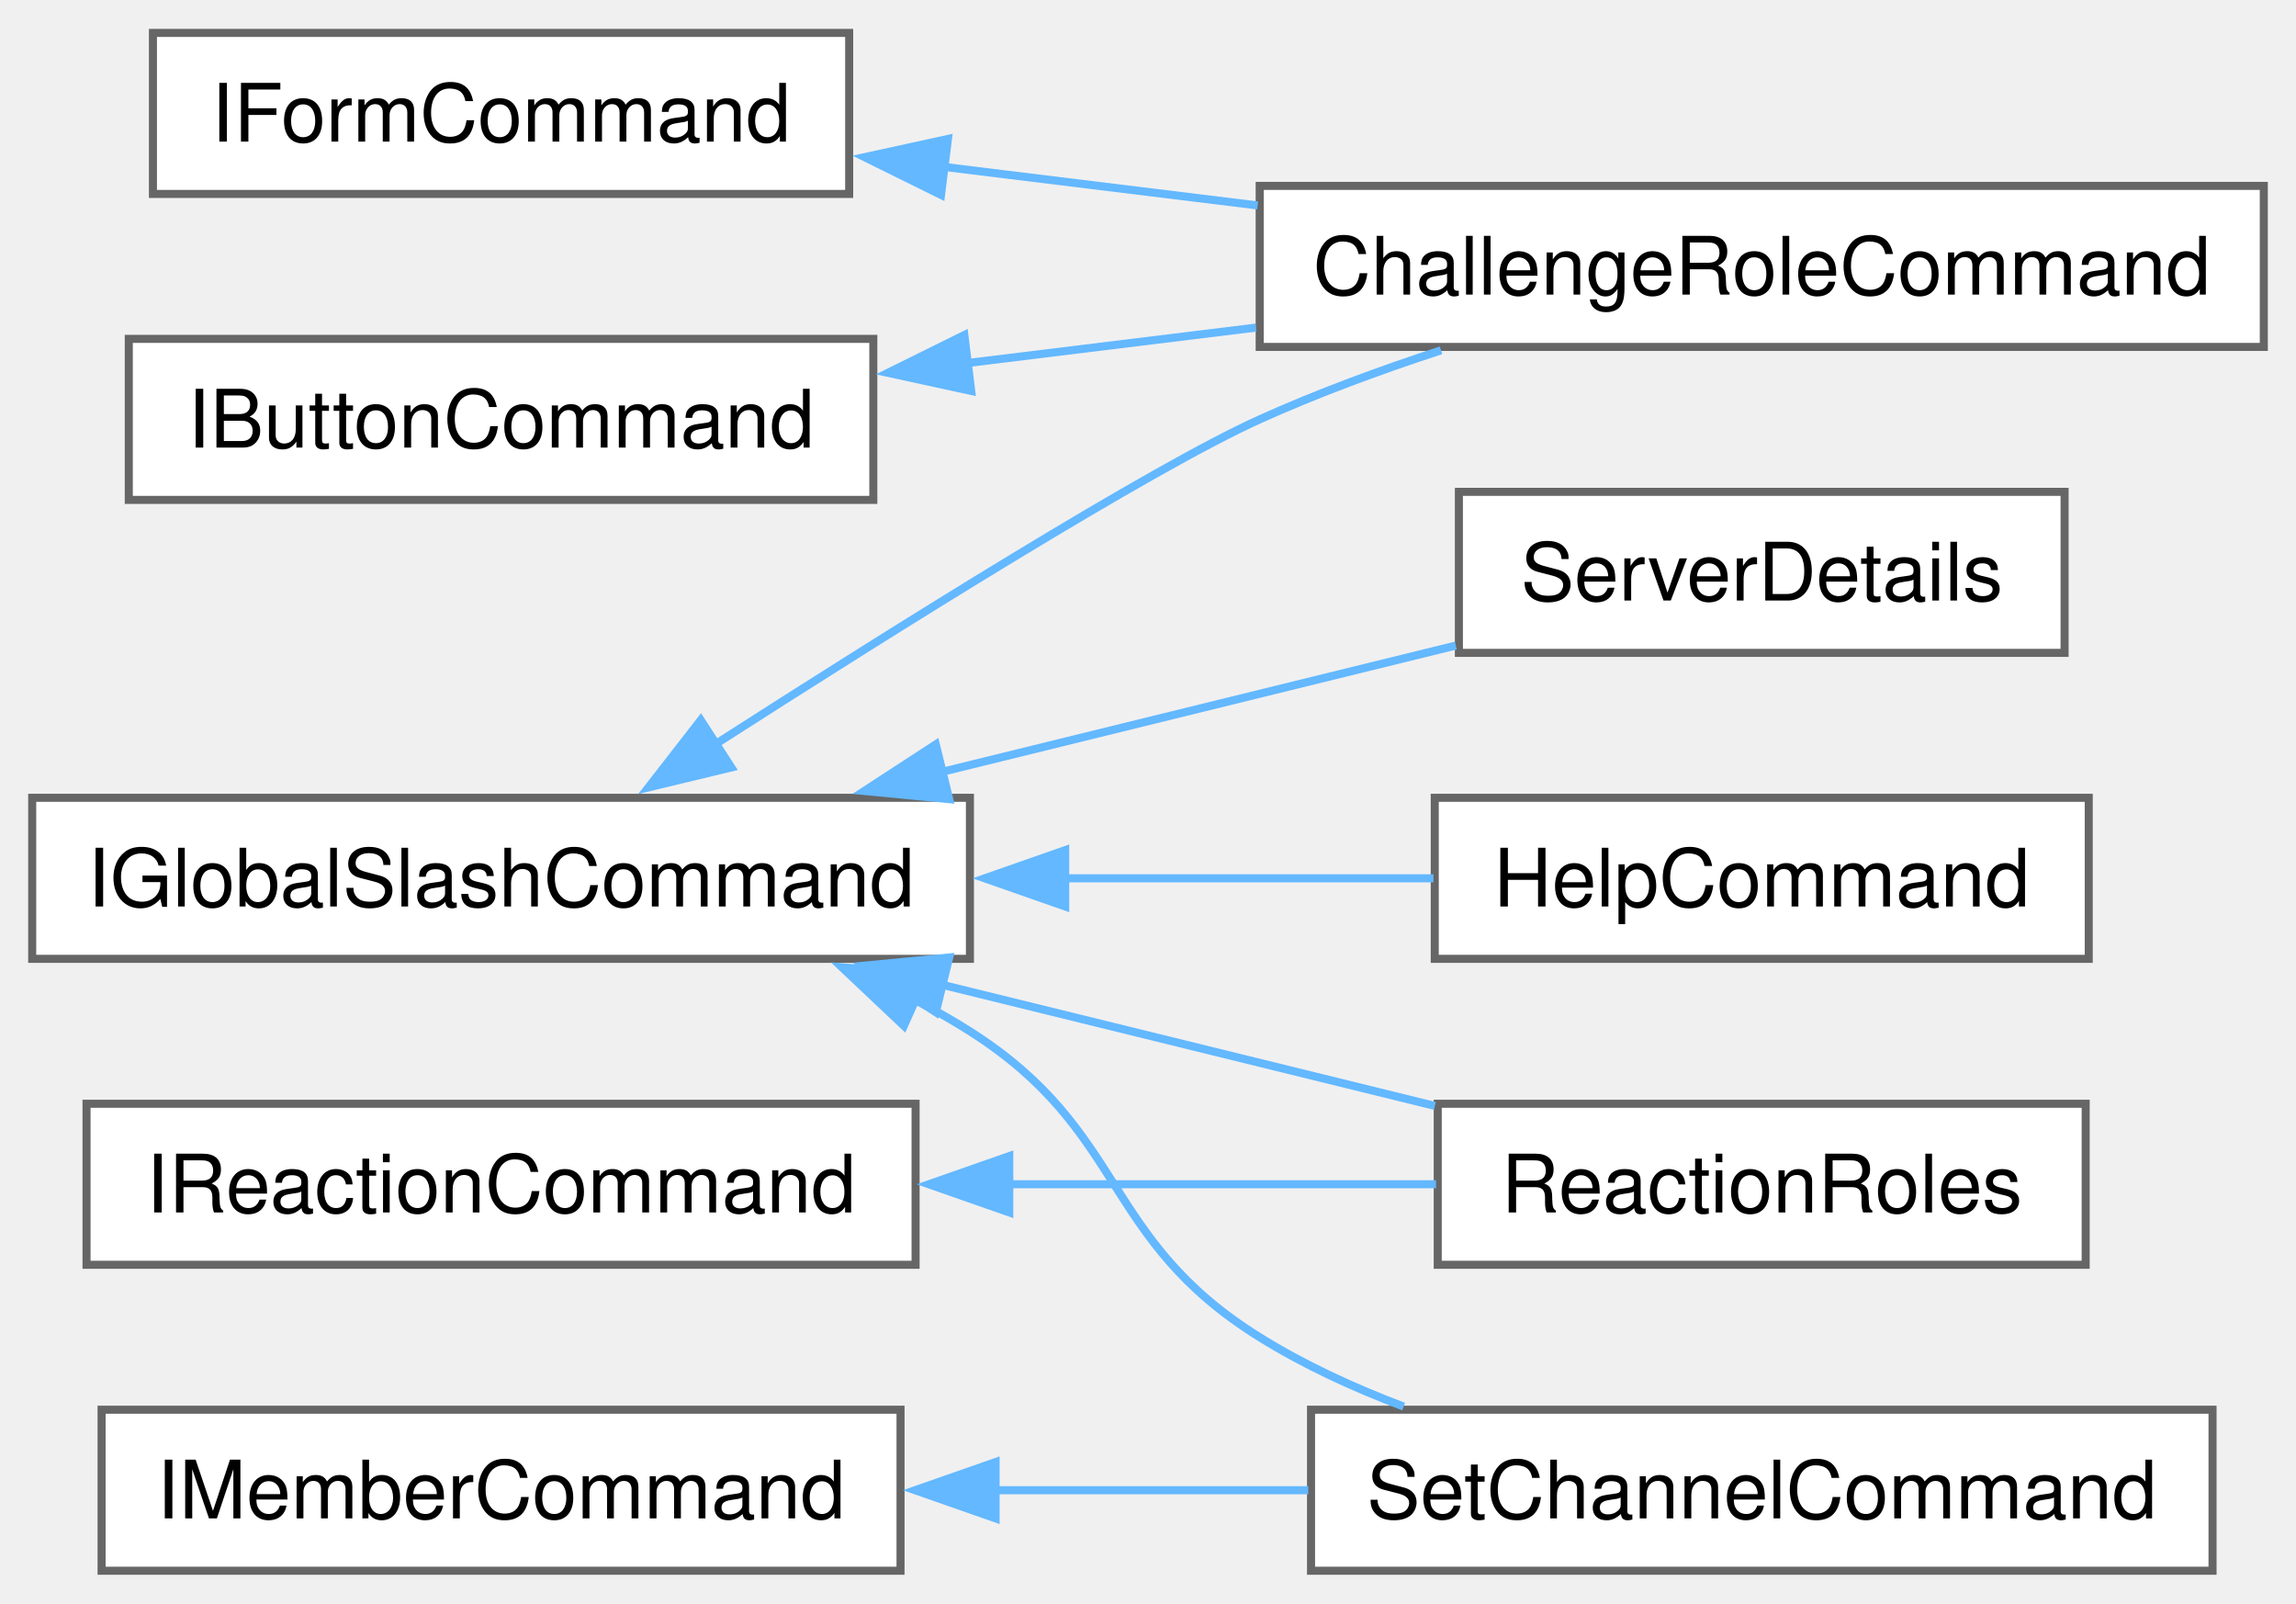
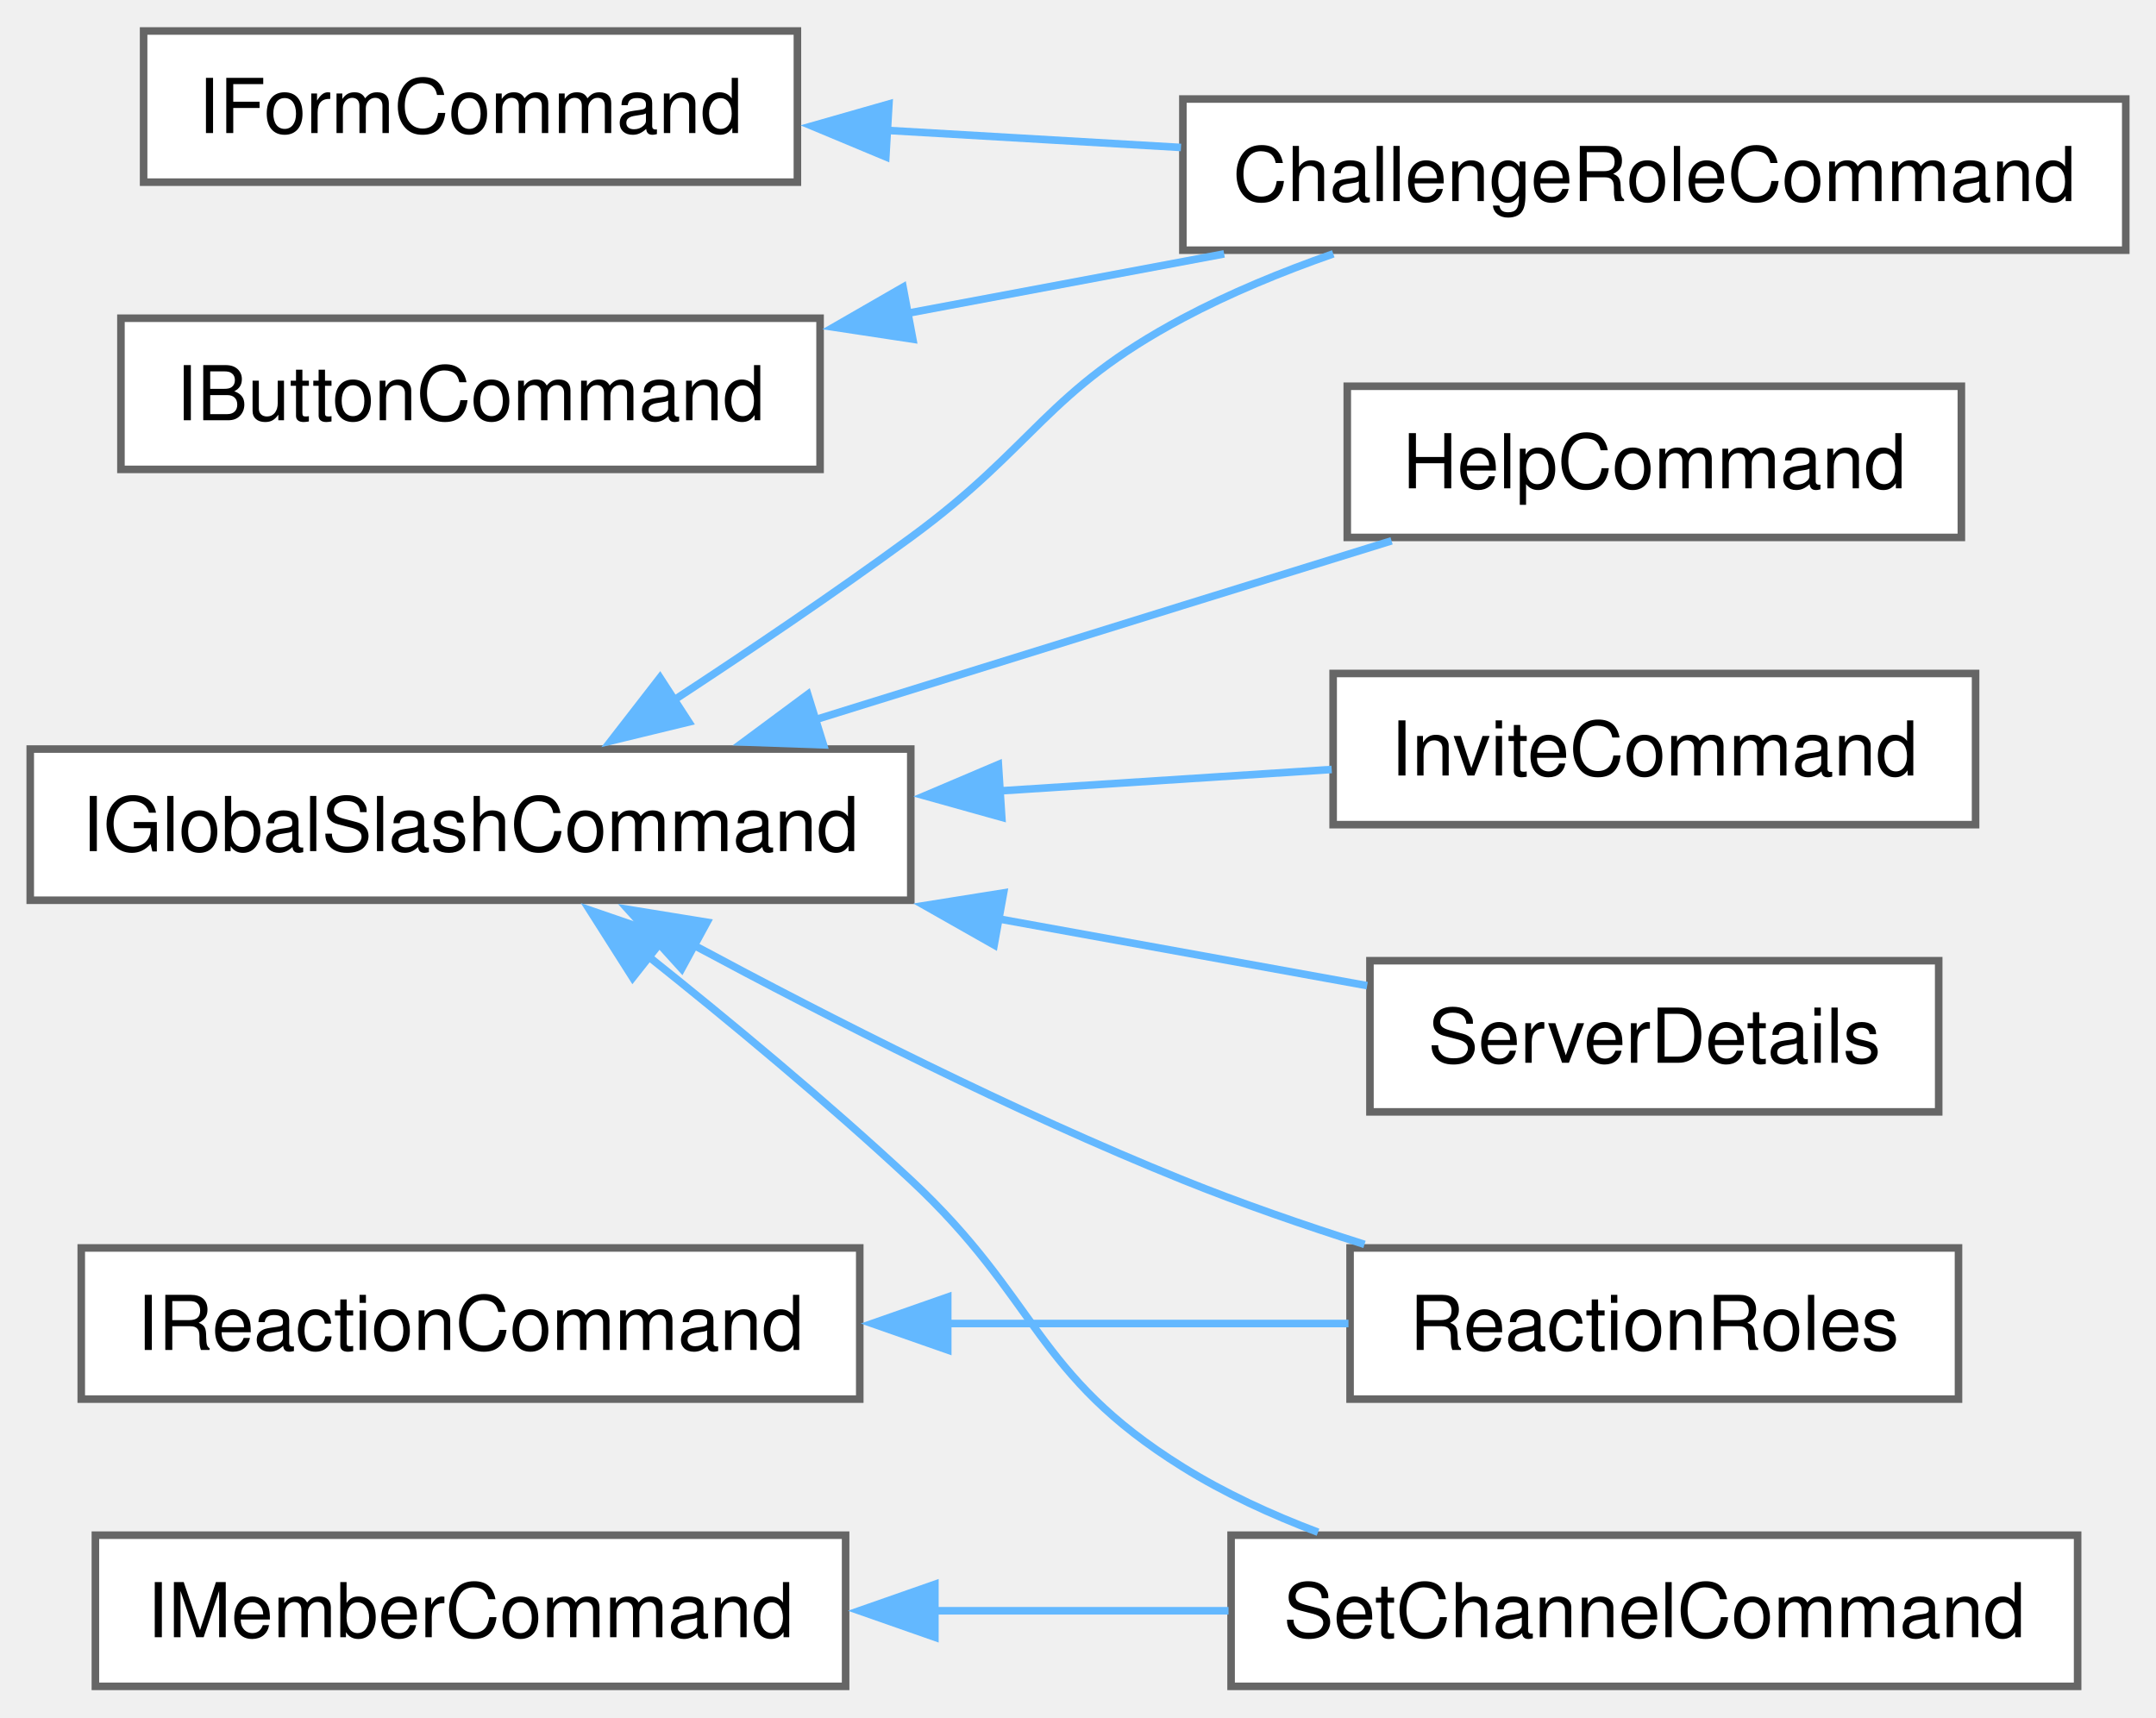
- <svg xmlns="http://www.w3.org/2000/svg" xmlns:xlink="http://www.w3.org/1999/xlink" width="285pt" height="199pt" viewBox="0.00 0.00 285.25 199.00">
-   <g id="graph0" class="graph" transform="scale(1 1) rotate(0) translate(4 195)">
+ <svg xmlns="http://www.w3.org/2000/svg" xmlns:xlink="http://www.w3.org/1999/xlink" width="285pt" height="227pt" viewBox="0.00 0.00 285.25 227.00">
+   <g id="graph0" class="graph" transform="scale(1 1) rotate(0) translate(4 223)">
    <g id="Node000000" class="node">
      <g id="a_Node000000">
        <a xlink:href="classIButtonCommand.html" target="_top" xlink:title=" ">
-           <polygon fill="white" stroke="#666666" points="104.5,-153 12,-153 12,-133 104.5,-133 104.5,-153" />
-           <text text-anchor="middle" x="58.25" y="-139.5" font-family="Helvetica,sans-Serif" font-size="10.00">IButtonCommand</text>
+           <polygon fill="white" stroke="#666666" points="104.5,-181 12,-181 12,-161 104.5,-161 104.5,-181" />
+           <text text-anchor="middle" x="58.25" y="-167.5" font-family="Helvetica,sans-Serif" font-size="10.00">IButtonCommand</text>
        </a>
      </g>
    </g>
    <g id="Node000001" class="node">
      <g id="a_Node000001">
        <a xlink:href="classChallengeRoleCommand.html" target="_top" xlink:title=" ">
-           <polygon fill="white" stroke="#666666" points="277.25,-172 152.5,-172 152.5,-152 277.25,-152 277.25,-172" />
-           <text text-anchor="middle" x="214.88" y="-158.5" font-family="Helvetica,sans-Serif" font-size="10.00">ChallengeRoleCommand</text>
+           <polygon fill="white" stroke="#666666" points="277.25,-210 152.5,-210 152.5,-190 277.25,-190 277.25,-210" />
+           <text text-anchor="middle" x="214.88" y="-196.5" font-family="Helvetica,sans-Serif" font-size="10.00">ChallengeRoleCommand</text>
        </a>
      </g>
    </g>
    <g id="edge1_Node000000_Node000001" class="edge">
      <g id="a_edge1_Node000000_Node000001">
        <a xlink:title=" ">
-           <path fill="none" stroke="#63b8ff" d="M116.21,-150C127.87,-151.43 140.2,-152.95 152.03,-154.4" />
-           <polygon fill="#63b8ff" stroke="#63b8ff" points="116.66,-146.53 106.31,-148.78 115.81,-153.48 116.66,-146.53" />
+           <path fill="none" stroke="#63b8ff" d="M116.04,-181.65C129.72,-184.22 144.32,-186.96 157.96,-189.51" />
+           <polygon fill="#63b8ff" stroke="#63b8ff" points="116.77,-178.23 106.29,-179.82 115.48,-185.11 116.77,-178.23" />
        </a>
      </g>
    </g>
    <g id="Node000002" class="node">
      <g id="a_Node000002">
        <a xlink:href="classIFormCommand.html" target="_top" xlink:title=" ">
-           <polygon fill="white" stroke="#666666" points="101.5,-191 15,-191 15,-171 101.5,-171 101.5,-191" />
-           <text text-anchor="middle" x="58.25" y="-177.5" font-family="Helvetica,sans-Serif" font-size="10.00">IFormCommand</text>
+           <polygon fill="white" stroke="#666666" points="101.5,-219 15,-219 15,-199 101.5,-199 101.5,-219" />
+           <text text-anchor="middle" x="58.25" y="-205.5" font-family="Helvetica,sans-Serif" font-size="10.00">IFormCommand</text>
        </a>
      </g>
    </g>
    <g id="edge2_Node000002_Node000001" class="edge">
      <g id="a_edge2_Node000002_Node000001">
        <a xlink:title=" ">
-           <path fill="none" stroke="#63b8ff" d="M113.19,-174.37C125.8,-172.82 139.33,-171.16 152.25,-169.57" />
-           <polygon fill="#63b8ff" stroke="#63b8ff" points="112.91,-170.88 103.41,-175.57 113.77,-177.83 112.91,-170.88" />
+           <path fill="none" stroke="#63b8ff" d="M113.19,-205.86C125.8,-205.13 139.33,-204.34 152.25,-203.59" />
+           <polygon fill="#63b8ff" stroke="#63b8ff" points="113.2,-202.35 103.42,-206.43 113.61,-209.34 113.2,-202.35" />
        </a>
      </g>
    </g>
    <g id="Node000003" class="node">
      <g id="a_Node000003">
        <a xlink:href="classIGlobalSlashCommand.html" target="_top" xlink:title=" ">
-           <polygon fill="white" stroke="#666666" points="116.5,-96 0,-96 0,-76 116.5,-76 116.5,-96" />
-           <text text-anchor="middle" x="58.25" y="-82.5" font-family="Helvetica,sans-Serif" font-size="10.00">IGlobalSlashCommand</text>
+           <polygon fill="white" stroke="#666666" points="116.5,-124 0,-124 0,-104 116.5,-104 116.5,-124" />
+           <text text-anchor="middle" x="58.25" y="-110.5" font-family="Helvetica,sans-Serif" font-size="10.00">IGlobalSlashCommand</text>
        </a>
      </g>
    </g>
    <g id="edge3_Node000003_Node000001" class="edge">
      <g id="a_edge3_Node000003_Node000001">
        <a xlink:title=" ">
-           <path fill="none" stroke="#63b8ff" d="M84.68,-102.53C107.37,-117.09 139.02,-136.91 152.5,-143 159.62,-146.22 167.43,-149.09 175.03,-151.58" />
-           <polygon fill="#63b8ff" stroke="#63b8ff" points="86.86,-99.77 76.56,-97.29 83.06,-105.65 86.86,-99.77" />
+           <path fill="none" stroke="#63b8ff" d="M84.96,-130.34C94.95,-136.88 106.39,-144.6 116.5,-152 133.08,-164.14 134.36,-171.35 152.5,-181 158.7,-184.3 165.57,-187.13 172.4,-189.52" />
+           <polygon fill="#63b8ff" stroke="#63b8ff" points="87.13,-127.58 76.83,-125.08 83.32,-133.45 87.13,-127.58" />
        </a>
      </g>
    </g>
    <g id="Node000004" class="node">
      <g id="a_Node000004">
        <a xlink:href="classHelpCommand.html" target="_top" xlink:title=" ">
-           <polygon fill="white" stroke="#666666" points="255.5,-96 174.25,-96 174.25,-76 255.5,-76 255.5,-96" />
-           <text text-anchor="middle" x="214.88" y="-82.5" font-family="Helvetica,sans-Serif" font-size="10.00">HelpCommand</text>
+           <polygon fill="white" stroke="#666666" points="255.5,-172 174.25,-172 174.25,-152 255.5,-152 255.5,-172" />
+           <text text-anchor="middle" x="214.88" y="-158.5" font-family="Helvetica,sans-Serif" font-size="10.00">HelpCommand</text>
        </a>
      </g>
    </g>
    <g id="edge4_Node000003_Node000004" class="edge">
      <g id="a_edge4_Node000003_Node000004">
        <a xlink:title=" ">
-           <path fill="none" stroke="#63b8ff" d="M128.15,-86C143.88,-86 160.07,-86 174.09,-86" />
-           <polygon fill="#63b8ff" stroke="#63b8ff" points="128.34,-82.5 118.34,-86 128.34,-89.5 128.34,-82.5" />
+           <path fill="none" stroke="#63b8ff" d="M103.75,-127.85C119.19,-132.65 136.6,-138.07 152.5,-143 161.45,-145.78 171.13,-148.78 180.11,-151.55" />
+           <polygon fill="#63b8ff" stroke="#63b8ff" points="104.95,-124.56 94.36,-124.93 102.87,-131.24 104.95,-124.56" />
        </a>
      </g>
    </g>
    <g id="Node000005" class="node">
      <g id="a_Node000005">
+         <a xlink:href="classInviteCommand.html" target="_top" xlink:title=" ">
+           <polygon fill="white" stroke="#666666" points="257.38,-134 172.38,-134 172.38,-114 257.38,-114 257.38,-134" />
+           <text text-anchor="middle" x="214.88" y="-120.5" font-family="Helvetica,sans-Serif" font-size="10.00">InviteCommand</text>
+         </a>
+       </g>
+     </g>
+     <g id="edge5_Node000003_Node000005" class="edge">
+       <g id="a_edge5_Node000003_Node000005">
+         <a xlink:title=" ">
+           <path fill="none" stroke="#63b8ff" d="M128.18,-118.46C143.19,-119.43 158.63,-120.43 172.19,-121.3" />
+           <polygon fill="#63b8ff" stroke="#63b8ff" points="128.54,-114.97 118.34,-117.82 128.09,-121.96 128.54,-114.97" />
+         </a>
+       </g>
+     </g>
+     <g id="Node000006" class="node">
+       <g id="a_Node000006">
        <a xlink:href="classReactionRoles.html" target="_top" xlink:title=" ">
          <polygon fill="white" stroke="#666666" points="255.12,-58 174.62,-58 174.62,-38 255.12,-38 255.12,-58" />
          <text text-anchor="middle" x="214.88" y="-44.5" font-family="Helvetica,sans-Serif" font-size="10.00">ReactionRoles</text>
        </a>
      </g>
    </g>
-     <g id="edge5_Node000003_Node000005" class="edge">
-       <g id="a_edge5_Node000003_Node000005">
+     <g id="edge6_Node000003_Node000006" class="edge">
+       <g id="a_edge6_Node000003_Node000006">
        <a xlink:title=" ">
-           <path fill="none" stroke="#63b8ff" d="M112.84,-72.83C133.02,-67.87 155.59,-62.32 174.27,-57.73" />
-           <polygon fill="#63b8ff" stroke="#63b8ff" points="112.26,-69.37 103.38,-75.15 113.93,-76.17 112.26,-69.37" />
-         </a>
-       </g>
-     </g>
-     <g id="Node000007" class="node">
-       <g id="a_Node000007">
-         <a xlink:href="classServerDetails.html" target="_top" xlink:title=" ">
-           <polygon fill="white" stroke="#666666" points="252.5,-134 177.25,-134 177.25,-114 252.5,-114 252.5,-134" />
-           <text text-anchor="middle" x="214.88" y="-120.5" font-family="Helvetica,sans-Serif" font-size="10.00">ServerDetails</text>
-         </a>
-       </g>
-     </g>
-     <g id="edge6_Node000003_Node000007" class="edge">
-       <g id="a_edge6_Node000003_Node000007">
-         <a xlink:title=" ">
-           <path fill="none" stroke="#63b8ff" d="M112.99,-99.21C134.08,-104.39 157.76,-110.21 176.87,-114.91" />
-           <polygon fill="#63b8ff" stroke="#63b8ff" points="113.93,-95.83 103.38,-96.85 112.26,-102.63 113.93,-95.83" />
+           <path fill="none" stroke="#63b8ff" d="M87.69,-98.11C105.88,-88.34 130.15,-76.02 152.5,-67 160.15,-63.91 168.51,-61.02 176.53,-58.47" />
+           <polygon fill="#63b8ff" stroke="#63b8ff" points="86.19,-94.94 79.08,-102.79 89.54,-101.09 86.19,-94.94" />
        </a>
      </g>
    </g>
    <g id="Node000008" class="node">
      <g id="a_Node000008">
+         <a xlink:href="classServerDetails.html" target="_top" xlink:title=" ">
+           <polygon fill="white" stroke="#666666" points="252.5,-96 177.25,-96 177.25,-76 252.5,-76 252.5,-96" />
+           <text text-anchor="middle" x="214.88" y="-82.5" font-family="Helvetica,sans-Serif" font-size="10.00">ServerDetails</text>
+         </a>
+       </g>
+     </g>
+     <g id="edge7_Node000003_Node000008" class="edge">
+       <g id="a_edge7_Node000003_Node000008">
+         <a xlink:title=" ">
+           <path fill="none" stroke="#63b8ff" d="M127.81,-101.59C144.69,-98.53 162.14,-95.37 176.88,-92.7" />
+           <polygon fill="#63b8ff" stroke="#63b8ff" points="127.53,-98.08 118.32,-103.3 128.78,-104.97 127.53,-98.08" />
+         </a>
+       </g>
+     </g>
+     <g id="Node000009" class="node">
+       <g id="a_Node000009">
        <a xlink:href="classSetChannelCommand.html" target="_top" xlink:title=" ">
          <polygon fill="white" stroke="#666666" points="270.88,-20 158.88,-20 158.88,0 270.88,0 270.88,-20" />
          <text text-anchor="middle" x="214.88" y="-6.5" font-family="Helvetica,sans-Serif" font-size="10.00">SetChannelCommand</text>
        </a>
      </g>
    </g>
-     <g id="edge7_Node000003_Node000008" class="edge">
-       <g id="a_edge7_Node000003_Node000008">
+     <g id="edge8_Node000003_Node000009" class="edge">
+       <g id="a_edge8_Node000003_Node000009">
        <a xlink:title=" ">
-           <path fill="none" stroke="#63b8ff" d="M109.48,-70.99C111.91,-69.75 114.26,-68.42 116.5,-67 136.13,-54.52 132.74,-41.29 152.5,-29 157.99,-25.58 164.15,-22.74 170.38,-20.39" />
-           <polygon fill="#63b8ff" stroke="#63b8ff" points="108.3,-67.68 100.6,-74.95 111.16,-74.07 108.3,-67.68" />
+           <path fill="none" stroke="#63b8ff" d="M81.66,-96.67C92.46,-88.06 105.44,-77.3 116.5,-67 133.52,-51.14 132.74,-41.29 152.5,-29 157.99,-25.58 164.15,-22.74 170.38,-20.39" />
+           <polygon fill="#63b8ff" stroke="#63b8ff" points="79.71,-93.75 74.03,-102.69 84.05,-99.25 79.71,-93.75" />
        </a>
      </g>
    </g>
-     <g id="Node000009" class="node">
-       <g id="a_Node000009">
+     <g id="Node000010" class="node">
+       <g id="a_Node000010">
        <a xlink:href="classIMemberCommand.html" target="_top" xlink:title=" ">
          <polygon fill="white" stroke="#666666" points="107.88,-20 8.62,-20 8.62,0 107.88,0 107.88,-20" />
          <text text-anchor="middle" x="58.25" y="-6.5" font-family="Helvetica,sans-Serif" font-size="10.00">IMemberCommand</text>
        </a>
      </g>
    </g>
-     <g id="edge8_Node000009_Node000008" class="edge">
-       <g id="a_edge8_Node000009_Node000008">
+     <g id="edge9_Node000010_Node000009" class="edge">
+       <g id="a_edge9_Node000010_Node000009">
        <a xlink:title=" ">
          <path fill="none" stroke="#63b8ff" d="M119.31,-10C132.23,-10 145.82,-10 158.54,-10" />
          <polygon fill="#63b8ff" stroke="#63b8ff" points="119.69,-6.5 109.69,-10 119.69,-13.5 119.69,-6.5" />
        </a>
      </g>
    </g>
-     <g id="Node000006" class="node">
-       <g id="a_Node000006">
+     <g id="Node000007" class="node">
+       <g id="a_Node000007">
        <a xlink:href="classIReactionCommand.html" target="_top" xlink:title=" ">
          <polygon fill="white" stroke="#666666" points="109.75,-58 6.75,-58 6.75,-38 109.75,-38 109.75,-58" />
          <text text-anchor="middle" x="58.25" y="-44.5" font-family="Helvetica,sans-Serif" font-size="10.00">IReactionCommand</text>
        </a>
      </g>
    </g>
-     <g id="edge9_Node000006_Node000005" class="edge">
-       <g id="a_edge9_Node000006_Node000005">
+     <g id="edge10_Node000007_Node000006" class="edge">
+       <g id="a_edge10_Node000007_Node000006">
        <a xlink:title=" ">
          <path fill="none" stroke="#63b8ff" d="M121.17,-48C139.13,-48 158.24,-48 174.41,-48" />
          <polygon fill="#63b8ff" stroke="#63b8ff" points="121.39,-44.5 111.39,-48 121.39,-51.5 121.39,-44.5" />
        </a>
      </g>
    </g>
  </g>
</svg>
